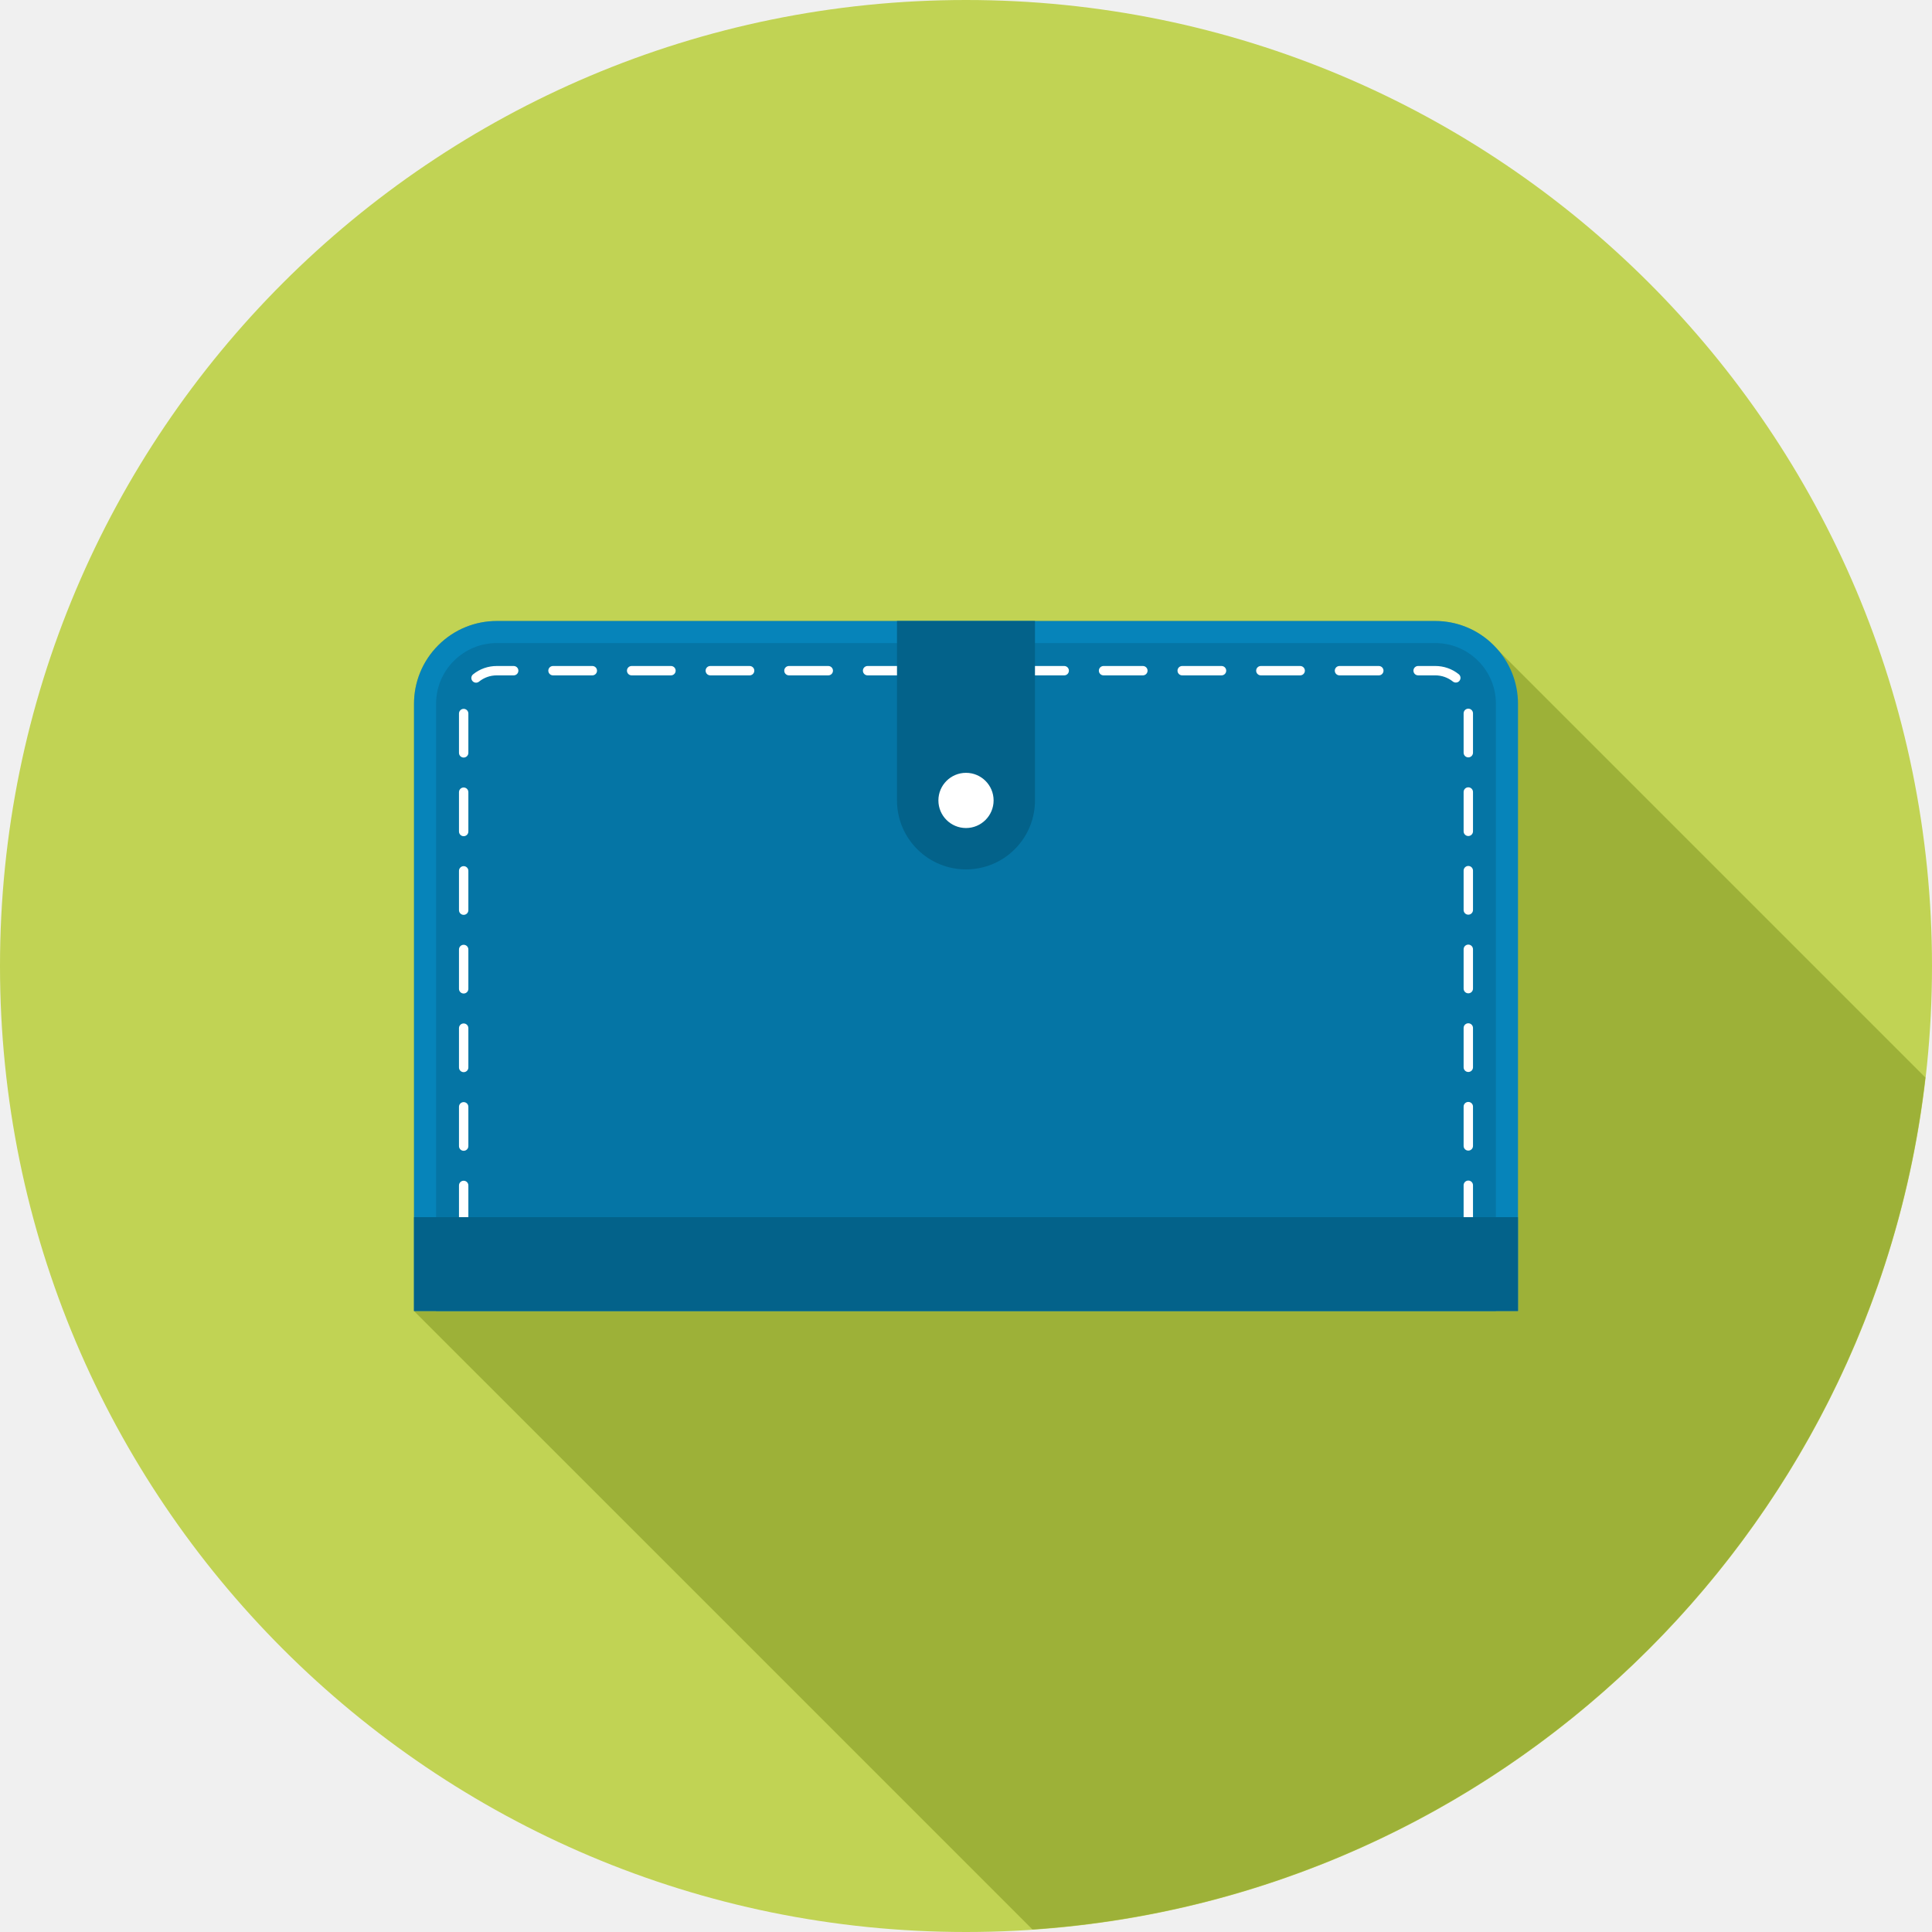
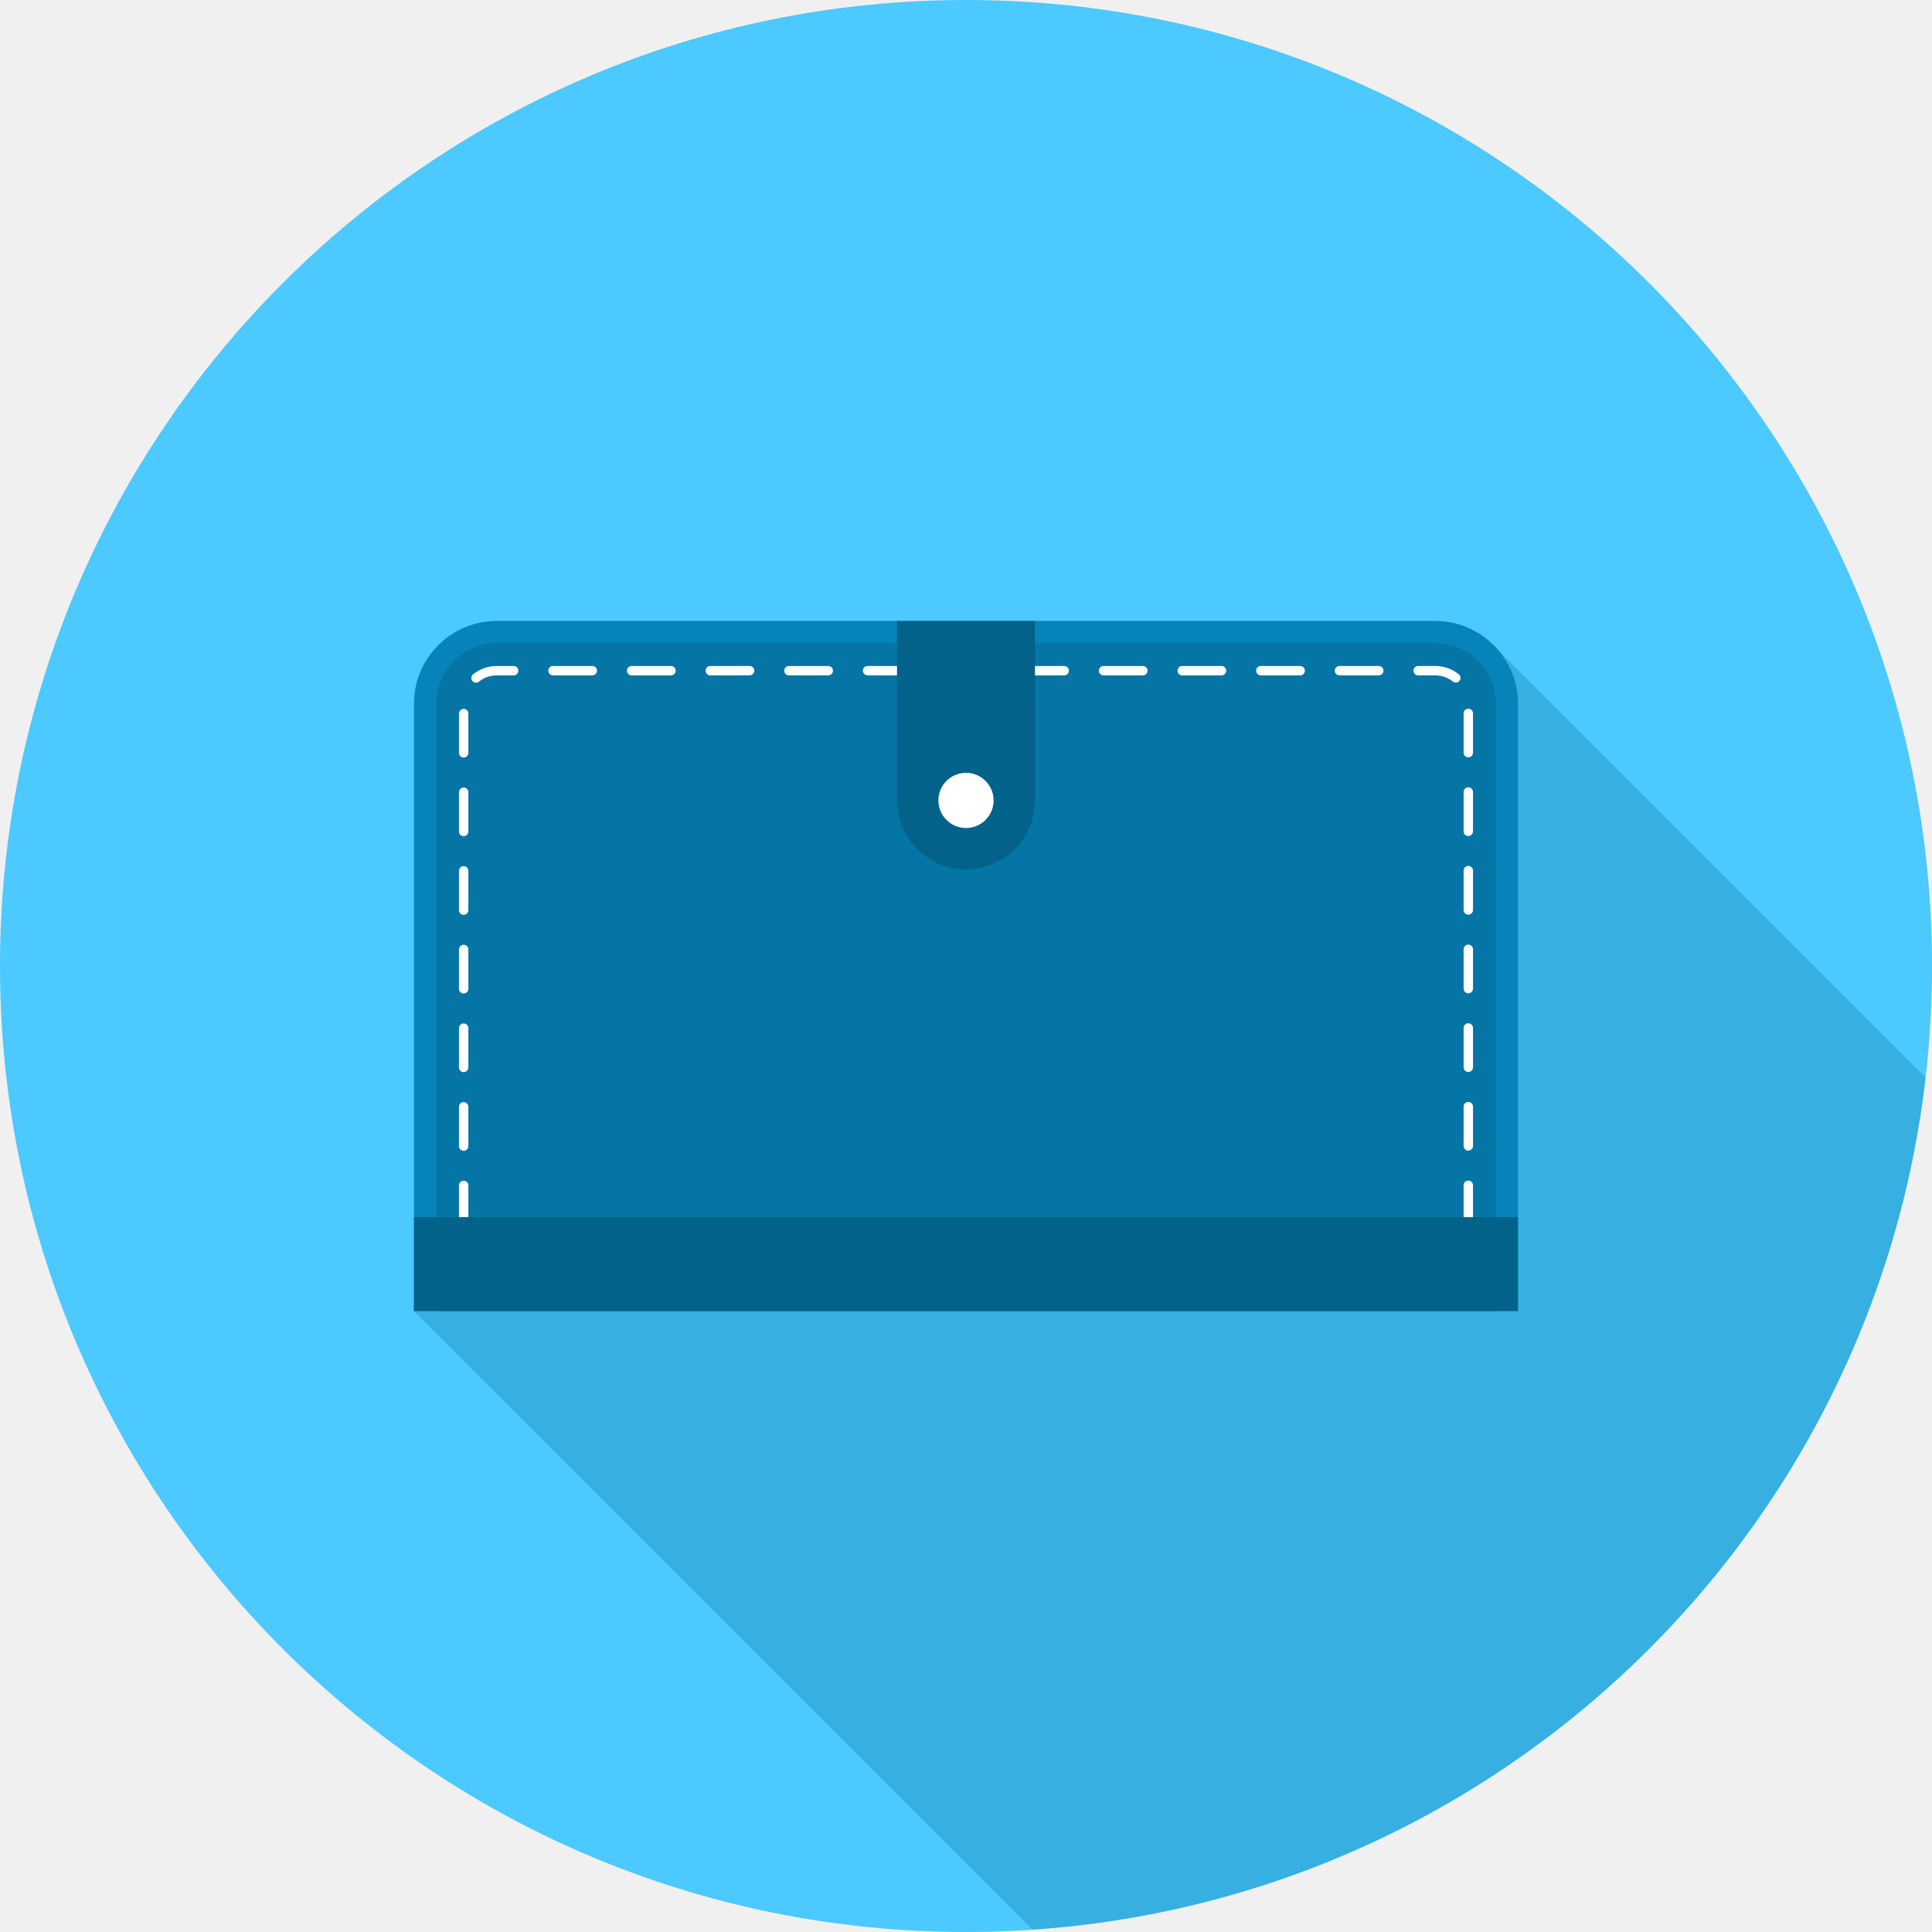
<svg xmlns="http://www.w3.org/2000/svg" version="1.1" id="Layer_1" viewBox="0 0 512 512" xml:space="preserve">
-   <circle style="fill:#C1D354;" cx="256" cy="256" r="256" />
-   <path style="fill:#9DB138;" d="M394.716,170.025c-4.096-3.656-9.249-5.45-14.369-5.45H131.656c-5.632,0-11.223,2.156-15.506,6.438  c-4.278,4.275-6.433,9.874-6.433,15.506v160.917l163.899,163.894c123.325-8.387,222.633-104.061,236.631-225.774L394.716,170.025z" />
+   <circle style="fill:#4CC9FE;" cx="256" cy="256" r="256" />
+   <path style="fill:#37AFE1;" d="M394.716,170.025c-4.096-3.656-9.249-5.45-14.369-5.45H131.656c-5.632,0-11.223,2.156-15.506,6.438  c-4.278,4.275-6.433,9.874-6.433,15.506v160.917l163.899,163.894c123.325-8.387,222.633-104.061,236.631-225.774L394.716,170.025z" />
  <path style="fill:#0684BA;" d="M402.286,347.428h-292.57V186.514c0-5.614,2.143-11.233,6.426-15.516  c4.283-4.288,9.894-6.431,15.514-6.431h248.681c5.617,0,11.238,2.143,15.516,6.431c4.291,4.28,6.433,9.9,6.433,15.516V347.428z" />
  <path style="fill:#0575A5;" d="M115.566,347.428V186.514c0-4.303,1.672-8.34,4.713-11.377c3.039-3.039,7.081-4.716,11.377-4.716  h248.681c4.306,0,8.343,1.679,11.384,4.716c3.034,3.039,4.713,7.076,4.713,11.377v160.911H115.566V347.428z" />
  <g>
    <path style="fill:#FFFFFF;" d="M127.997,341.361h-6.362v-6.364c0-0.689,0.558-1.242,1.242-1.242c0.689,0,1.244,0.556,1.244,1.242   v3.878h3.876c0.689,0,1.244,0.556,1.244,1.242C129.242,340.805,128.686,341.361,127.997,341.361z" />
    <path style="fill:#FFFFFF;" d="M122.877,325.816c-0.686,0-1.242-0.556-1.242-1.242v-10.422c0-0.691,0.558-1.244,1.242-1.244   c0.689,0,1.244,0.556,1.244,1.244v10.422C124.122,325.263,123.566,325.816,122.877,325.816z M389.117,325.768   c-0.684,0-1.244-0.556-1.244-1.242v-10.422c0-0.689,0.563-1.242,1.244-1.242c0.689,0,1.242,0.556,1.242,1.242v10.422   C390.359,325.212,389.806,325.768,389.117,325.768z M122.877,304.973c-0.686,0-1.242-0.556-1.242-1.242v-10.414   c0-0.691,0.558-1.244,1.242-1.244c0.689,0,1.244,0.556,1.244,1.244v10.414C124.122,304.417,123.566,304.973,122.877,304.973z    M389.117,304.922c-0.684,0-1.244-0.556-1.244-1.234v-10.422c0-0.689,0.563-1.242,1.244-1.242c0.689,0,1.242,0.556,1.242,1.242   v10.422C390.359,304.369,389.806,304.922,389.117,304.922z M122.877,284.134c-0.686,0-1.242-0.556-1.242-1.242v-10.422   c0-0.691,0.558-1.244,1.242-1.244c0.689,0,1.244,0.556,1.244,1.244v10.422C124.122,283.579,123.566,284.134,122.877,284.134z    M389.117,284.086c-0.684,0-1.244-0.556-1.244-1.242v-10.422c0-0.689,0.563-1.242,1.244-1.242c0.689,0,1.242,0.556,1.242,1.242   v10.422C390.359,283.53,389.806,284.086,389.117,284.086z M122.877,263.291c-0.686,0-1.242-0.556-1.242-1.242v-10.427   c0-0.689,0.558-1.242,1.242-1.242c0.689,0,1.244,0.553,1.244,1.242v10.424C124.122,262.735,123.566,263.291,122.877,263.291z    M389.117,263.24c-0.684,0-1.244-0.556-1.244-1.242v-10.424c0-0.686,0.563-1.244,1.244-1.244c0.689,0,1.242,0.558,1.242,1.244   v10.424C390.359,262.684,389.806,263.24,389.117,263.24z M122.877,242.445c-0.686,0-1.242-0.556-1.242-1.244v-10.422   c0-0.689,0.558-1.242,1.242-1.242c0.689,0,1.244,0.556,1.244,1.242v10.422C124.122,241.889,123.566,242.445,122.877,242.445z    M389.117,242.399c-0.684,0-1.244-0.558-1.244-1.242v-10.424c0-0.686,0.563-1.244,1.244-1.244c0.689,0,1.242,0.558,1.242,1.244   v10.422C390.359,241.838,389.806,242.399,389.117,242.399z M122.877,221.599c-0.686,0-1.242-0.556-1.242-1.244v-10.419   c0-0.689,0.558-1.242,1.242-1.242c0.689,0,1.244,0.556,1.244,1.242v10.419C124.122,221.043,123.566,221.599,122.877,221.599z    M389.117,221.555c-0.684,0-1.244-0.558-1.244-1.242v-10.422c0-0.689,0.563-1.244,1.244-1.244c0.689,0,1.242,0.556,1.242,1.244   v10.422C390.359,220.997,389.806,221.555,389.117,221.555z M122.877,200.758c-0.686,0-1.242-0.556-1.242-1.244v-10.419   c0-0.689,0.558-1.242,1.242-1.242c0.689,0,1.244,0.556,1.244,1.242v10.419C124.122,200.202,123.566,200.758,122.877,200.758z    M389.117,200.712c-0.684,0-1.244-0.553-1.244-1.242v-10.422c0-0.689,0.563-1.242,1.244-1.242c0.689,0,1.242,0.553,1.242,1.242   v10.422C390.359,200.159,389.806,200.712,389.117,200.712z M126.154,180.92c-0.361,0-0.719-0.161-0.965-0.463   c-0.433-0.532-0.351-1.318,0.182-1.748c1.797-1.446,3.968-2.212,6.285-2.212h4.475c0.689,0,1.244,0.556,1.244,1.239   c0,0.689-0.556,1.244-1.244,1.244h-4.475c-1.741,0-3.374,0.576-4.718,1.664C126.705,180.828,126.431,180.92,126.154,180.92z    M385.807,180.884c-0.271,0-0.548-0.084-0.773-0.266c-1.347-1.075-2.97-1.641-4.698-1.641h-4.516c-0.691,0-1.244-0.556-1.244-1.244   c0-0.684,0.556-1.239,1.244-1.239h4.516c2.296,0,4.46,0.75,6.241,2.176c0.543,0.428,0.625,1.208,0.197,1.748   C386.54,180.731,386.176,180.884,385.807,180.884z M365.399,178.98h-10.422c-0.684,0-1.242-0.556-1.242-1.244   c0-0.684,0.561-1.239,1.242-1.239h10.422c0.689,0,1.242,0.556,1.242,1.239C366.643,178.424,366.088,178.98,365.399,178.98z    M344.563,178.98h-10.422c-0.691,0-1.244-0.556-1.244-1.244c0-0.684,0.556-1.239,1.244-1.239h10.422   c0.681,0,1.242,0.556,1.242,1.239C345.805,178.424,345.242,178.98,344.563,178.98z M323.717,178.98h-10.422   c-0.689,0-1.242-0.556-1.242-1.244c0-0.684,0.556-1.239,1.242-1.239h10.422c0.689,0,1.242,0.556,1.242,1.239   C324.961,178.424,324.406,178.98,323.717,178.98z M302.874,178.98h-10.422c-0.689,0-1.242-0.556-1.242-1.244   c0-0.684,0.556-1.239,1.242-1.239h10.422c0.689,0,1.242,0.556,1.242,1.239C304.115,178.424,303.56,178.98,302.874,178.98z    M282.028,178.98h-10.414c-0.689,0-1.242-0.556-1.242-1.244c0-0.684,0.556-1.239,1.242-1.239h10.414   c0.689,0,1.242,0.556,1.242,1.239C283.269,178.424,282.716,178.98,282.028,178.98z M261.181,178.98h-10.417   c-0.689,0-1.244-0.556-1.244-1.244c0-0.684,0.556-1.239,1.244-1.239h10.417c0.689,0,1.242,0.556,1.242,1.239   C262.426,178.424,261.87,178.98,261.181,178.98z M240.343,178.98h-10.419c-0.689,0-1.244-0.556-1.244-1.244   c0-0.684,0.556-1.239,1.244-1.239h10.419c0.689,0,1.242,0.556,1.242,1.239C241.587,178.424,241.032,178.98,240.343,178.98z    M219.502,178.98H209.08c-0.689,0-1.244-0.556-1.244-1.244c0-0.684,0.556-1.239,1.244-1.239h10.422   c0.689,0,1.242,0.556,1.242,1.239C220.746,178.424,220.191,178.98,219.502,178.98z M198.659,178.98h-10.422   c-0.689,0-1.242-0.556-1.242-1.244c0-0.684,0.553-1.239,1.242-1.239h10.422c0.689,0,1.242,0.556,1.242,1.239   C199.9,178.424,199.347,178.98,198.659,178.98z M177.812,178.98h-10.419c-0.689,0-1.242-0.556-1.242-1.244   c0-0.684,0.556-1.239,1.242-1.239h10.419c0.689,0,1.244,0.556,1.244,1.239C179.057,178.424,178.501,178.98,177.812,178.98z    M156.974,178.98h-10.422c-0.689,0-1.242-0.556-1.242-1.244c0-0.684,0.556-1.239,1.242-1.239h10.422   c0.686,0,1.239,0.556,1.239,1.239C158.216,178.424,157.66,178.98,156.974,178.98z" />
    <path style="fill:#FFFFFF;" d="M390.359,341.361h-6.362c-0.684,0-1.244-0.556-1.244-1.244s0.563-1.242,1.244-1.242h3.876v-3.878   c0-0.689,0.563-1.242,1.244-1.242c0.689,0,1.242,0.556,1.242,1.242V341.361z" />
    <path style="fill:#FFFFFF;" d="M373.757,341.361h-10.24c-0.689,0-1.242-0.556-1.242-1.244s0.556-1.242,1.242-1.242h10.24   c0.689,0,1.242,0.556,1.242,1.242C374.999,340.805,374.446,341.361,373.757,341.361z M353.277,341.361h-10.24   c-0.689,0-1.242-0.556-1.242-1.244s0.556-1.242,1.242-1.242h10.24c0.689,0,1.242,0.556,1.242,1.242   C354.519,340.805,353.966,341.361,353.277,341.361z M332.797,341.361h-10.24c-0.689,0-1.242-0.556-1.242-1.244   s0.556-1.242,1.242-1.242h10.24c0.689,0,1.242,0.556,1.242,1.242C334.039,340.805,333.486,341.361,332.797,341.361z    M312.317,341.361h-10.24c-0.689,0-1.242-0.556-1.242-1.244s0.556-1.242,1.242-1.242h10.24c0.691,0,1.244,0.556,1.244,1.242   C313.562,340.805,313.009,341.361,312.317,341.361z M291.84,341.361H281.6c-0.691,0-1.244-0.556-1.244-1.244   s0.556-1.242,1.244-1.242h10.24c0.689,0,1.242,0.556,1.242,1.242C293.082,340.805,292.529,341.361,291.84,341.361z M271.36,341.361   h-10.24c-0.689,0-1.242-0.556-1.242-1.244s0.556-1.242,1.242-1.242h10.24c0.689,0,1.242,0.556,1.242,1.242   C272.602,340.805,272.049,341.361,271.36,341.361z M250.88,341.361h-10.24c-0.686,0-1.244-0.556-1.244-1.244   s0.558-1.242,1.244-1.242h10.24c0.686,0,1.244,0.556,1.244,1.242C252.124,340.805,251.566,341.361,250.88,341.361z M230.4,341.361   h-10.237c-0.689,0-1.244-0.556-1.244-1.244s0.556-1.242,1.244-1.242H230.4c0.689,0,1.242,0.556,1.242,1.242   C231.642,340.805,231.089,341.361,230.4,341.361z M209.92,341.361h-10.24c-0.684,0-1.242-0.556-1.242-1.244   s0.558-1.242,1.242-1.242h10.24c0.686,0,1.244,0.556,1.244,1.242C211.162,340.805,210.604,341.361,209.92,341.361z    M189.437,341.361H179.2c-0.689,0-1.244-0.556-1.244-1.244s0.556-1.242,1.244-1.242h10.237c0.689,0,1.242,0.556,1.242,1.242   C190.679,340.805,190.124,341.361,189.437,341.361z M168.96,341.361h-10.243c-0.684,0-1.242-0.556-1.242-1.244   s0.558-1.242,1.242-1.242h10.243c0.686,0,1.244,0.556,1.244,1.242C170.204,340.805,169.646,341.361,168.96,341.361z    M148.477,341.361h-10.24c-0.689,0-1.244-0.556-1.244-1.244s0.556-1.242,1.244-1.242h10.24c0.689,0,1.242,0.556,1.242,1.242   C149.719,340.805,149.166,341.361,148.477,341.361z" />
  </g>
  <g>
    <rect x="109.716" y="322.56" style="fill:#03628A;" width="292.557" height="24.863" />
    <path style="fill:#03628A;" d="M237.714,164.57v47.547c0,4.677,1.784,9.359,5.356,12.925c3.571,3.574,8.248,5.358,12.931,5.358   c4.677,0,9.362-1.784,12.928-5.356c3.569-3.569,5.35-8.248,5.35-12.925V164.57H237.714z" />
  </g>
  <circle style="fill:#FFFFFF;" cx="256" cy="212.122" r="7.314" />
</svg>
